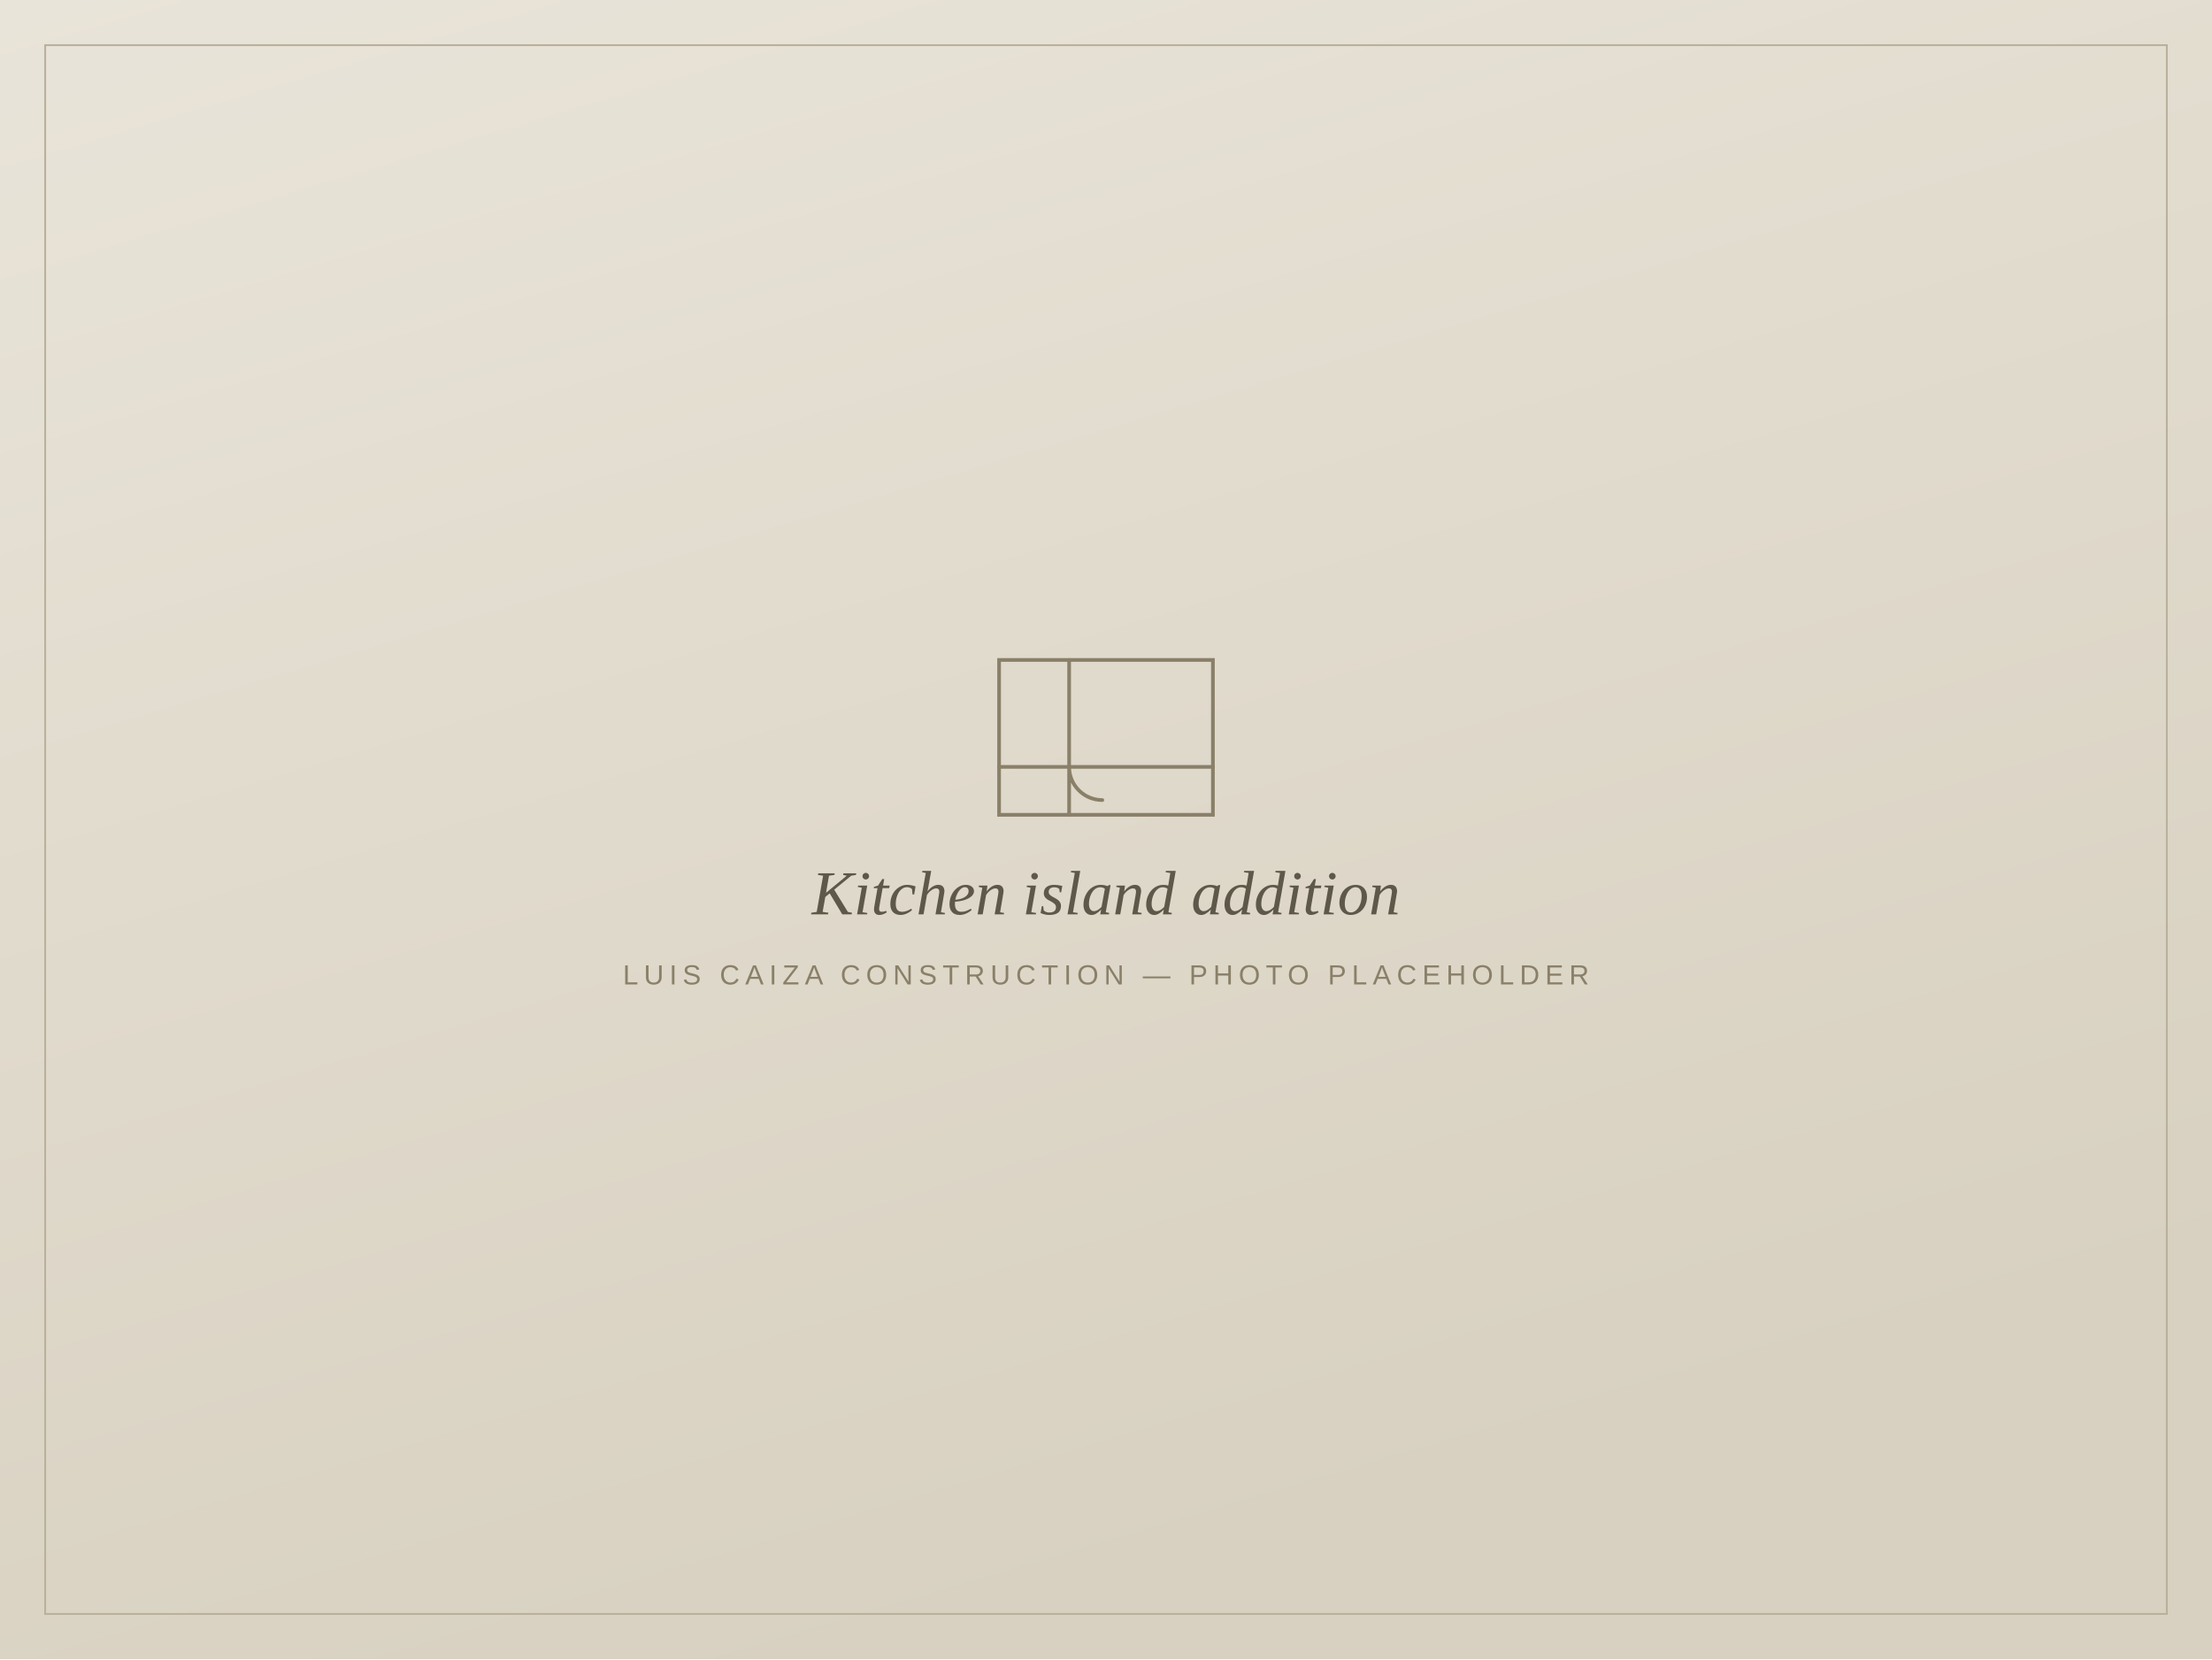
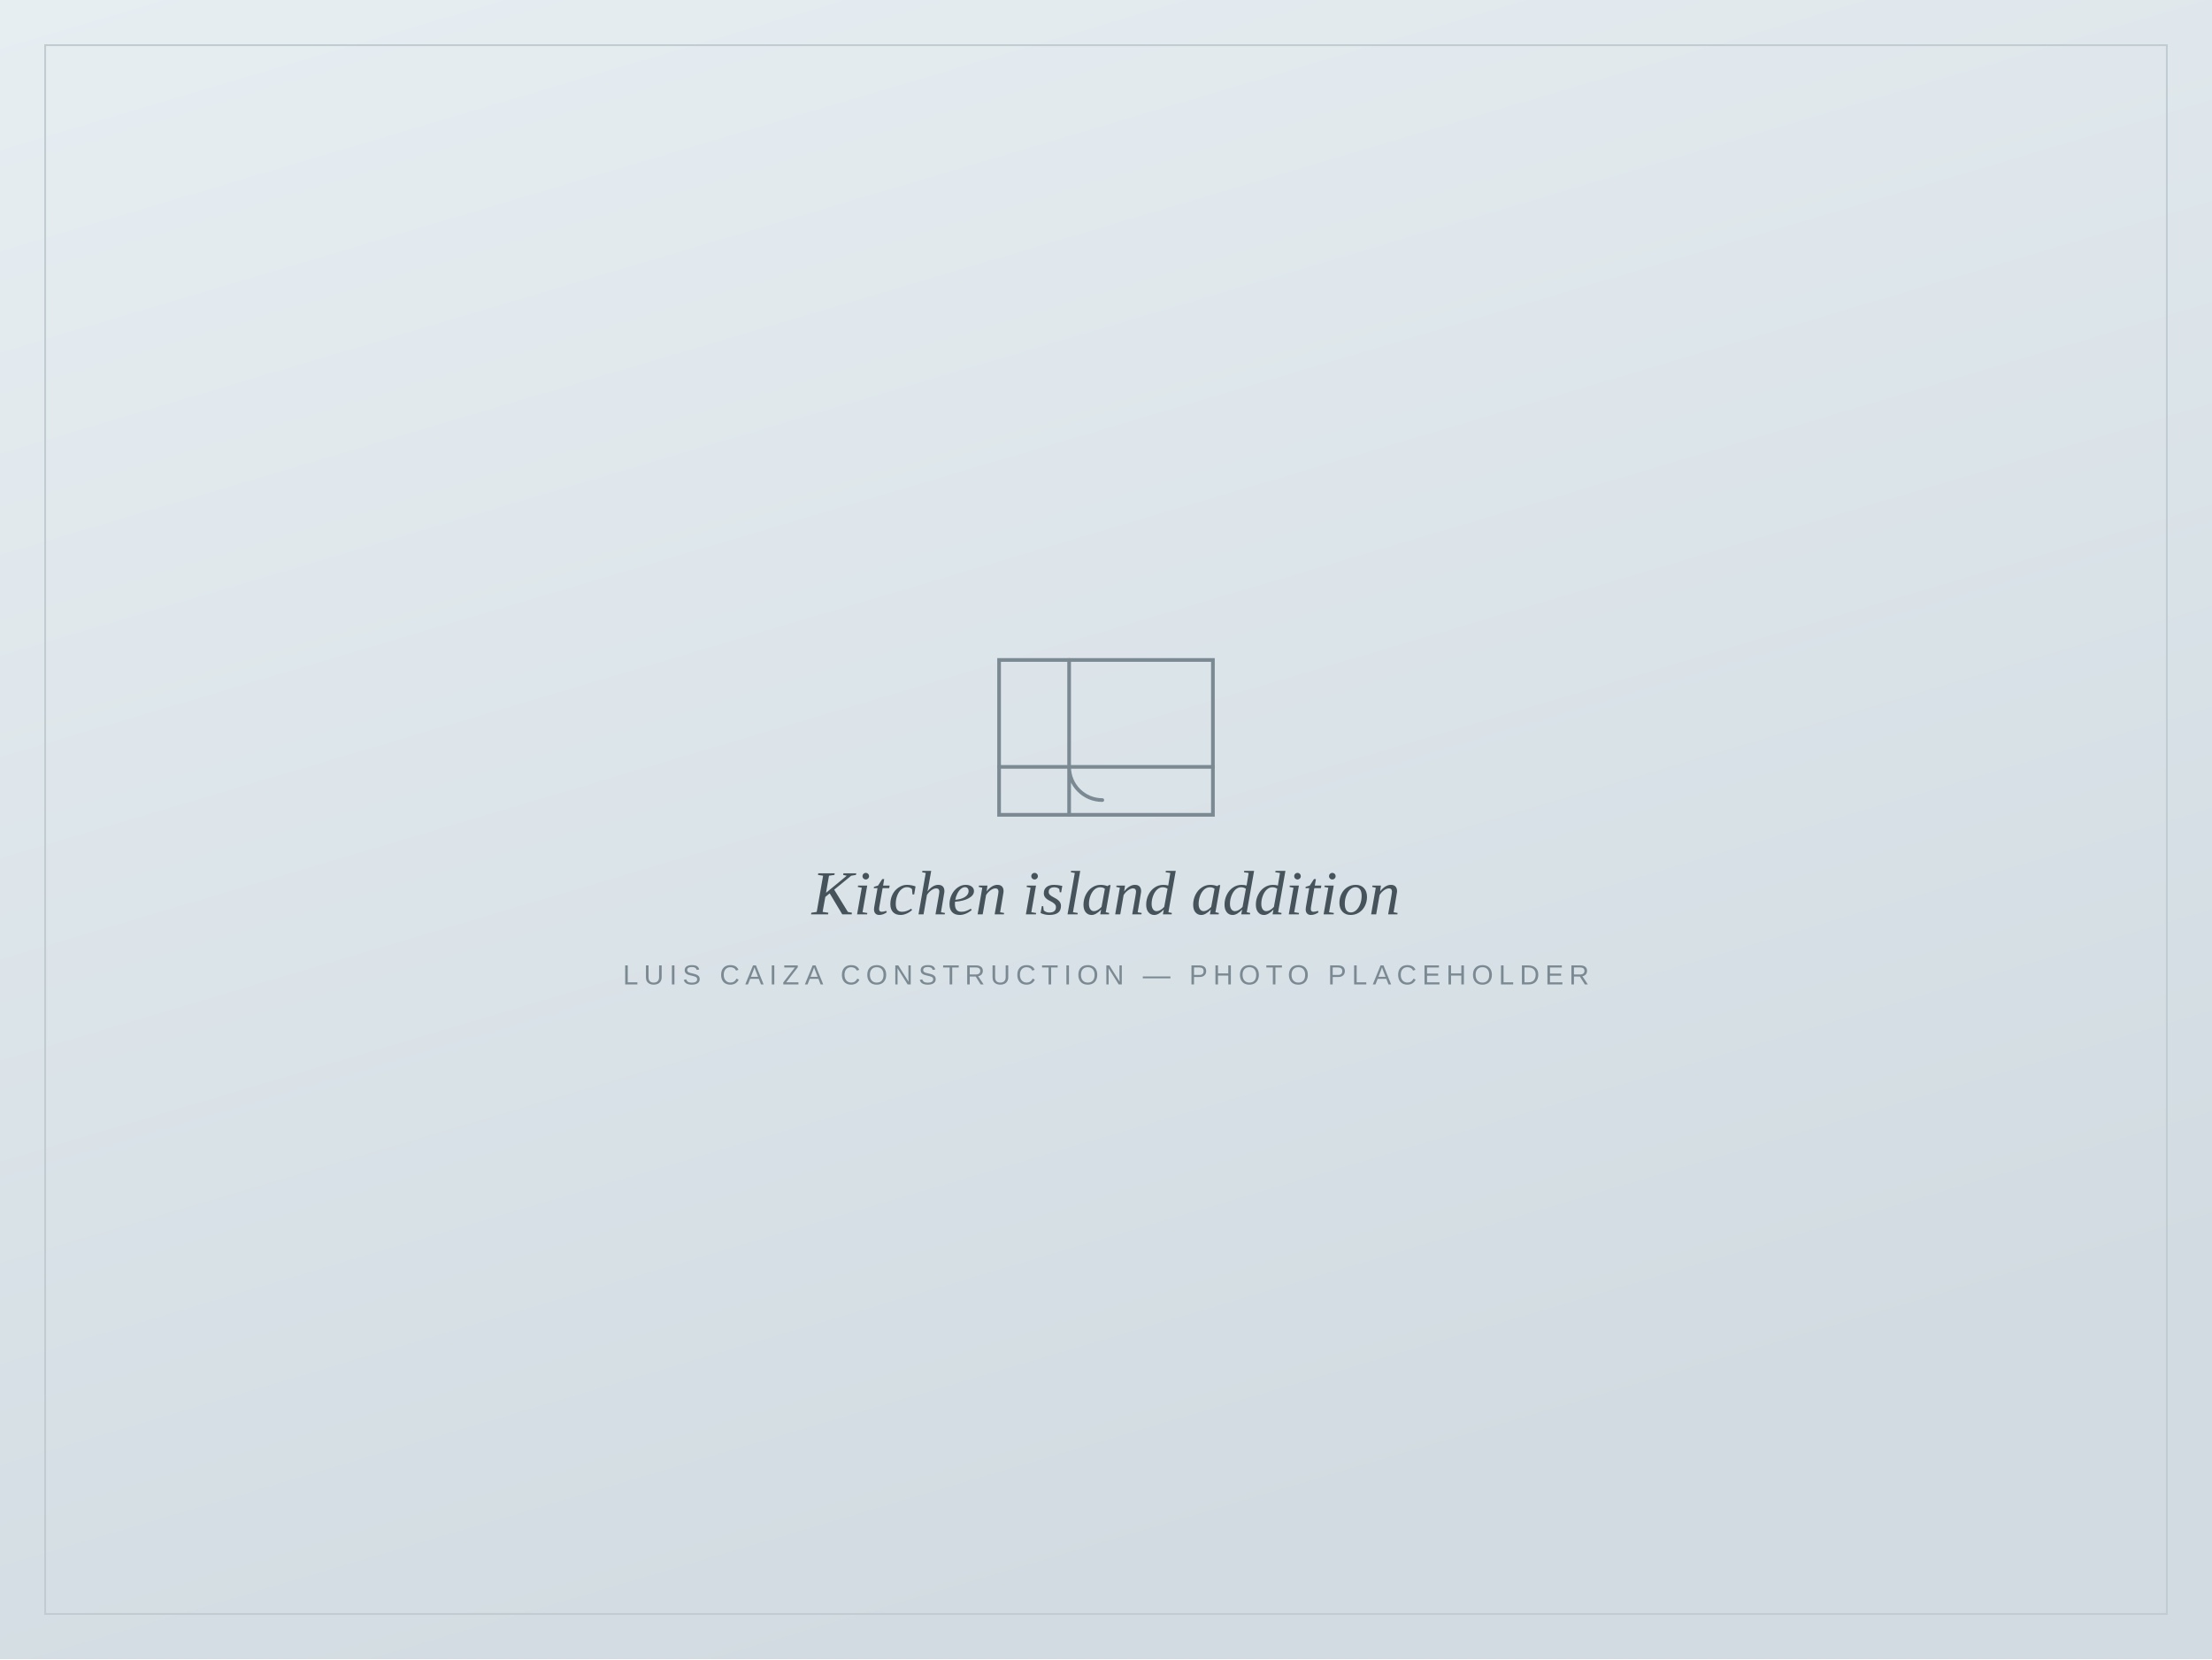
<svg xmlns="http://www.w3.org/2000/svg" width="1200" height="900" viewBox="0 0 1200 900" role="img" aria-label="Kitchen island addition — photo placeholder">
  <defs>
    <linearGradient id="p" x1="0" y1="0" x2="0.4" y2="1">
-       <stop offset="0" stop-color="#e9e4d9" />
-       <stop offset="1" stop-color="#d8d1c1" />
+       <stop offset="0" stop-color="#e7eef2" />
+       <stop offset="1" stop-color="#d1dbe1" />
    </linearGradient>
  </defs>
  <rect width="1200" height="900" fill="url(#p)" />
-   <rect x="24.5" y="24.5" width="1151" height="851" fill="none" stroke="#b9b19c" stroke-width="1" />
-   <g stroke="#8a8069" stroke-width="2" fill="none" stroke-linecap="round">
+   <rect x="24.5" y="24.5" width="1151" height="851" fill="none" stroke="#c0cbd2" stroke-width="1" />
+   <g stroke="#7b8992" stroke-width="2" fill="none" stroke-linecap="round">
    <rect x="542" y="358" width="116" height="84" />
    <path d="M542 416 h116" />
    <path d="M580 358 v84 M580 416 a18 18 0 0 0 18 18" />
  </g>
-   <text x="600" y="496" text-anchor="middle" font-family="Georgia, 'Times New Roman', serif" font-style="italic" font-size="34" fill="#5d5849">Kitchen island addition</text>
-   <text x="600" y="534" text-anchor="middle" font-family="Arial, Helvetica, sans-serif" font-size="15" letter-spacing="3" fill="#8a8069">LUIS CAIZA CONSTRUCTION — PHOTO PLACEHOLDER</text>
+   <text x="600" y="496" text-anchor="middle" font-family="Georgia, 'Times New Roman', serif" font-style="italic" font-size="34" fill="#46535b">Kitchen island addition</text>
+   <text x="600" y="534" text-anchor="middle" font-family="Arial, Helvetica, sans-serif" font-size="15" letter-spacing="3" fill="#7b8992">LUIS CAIZA CONSTRUCTION — PHOTO PLACEHOLDER</text>
</svg>
